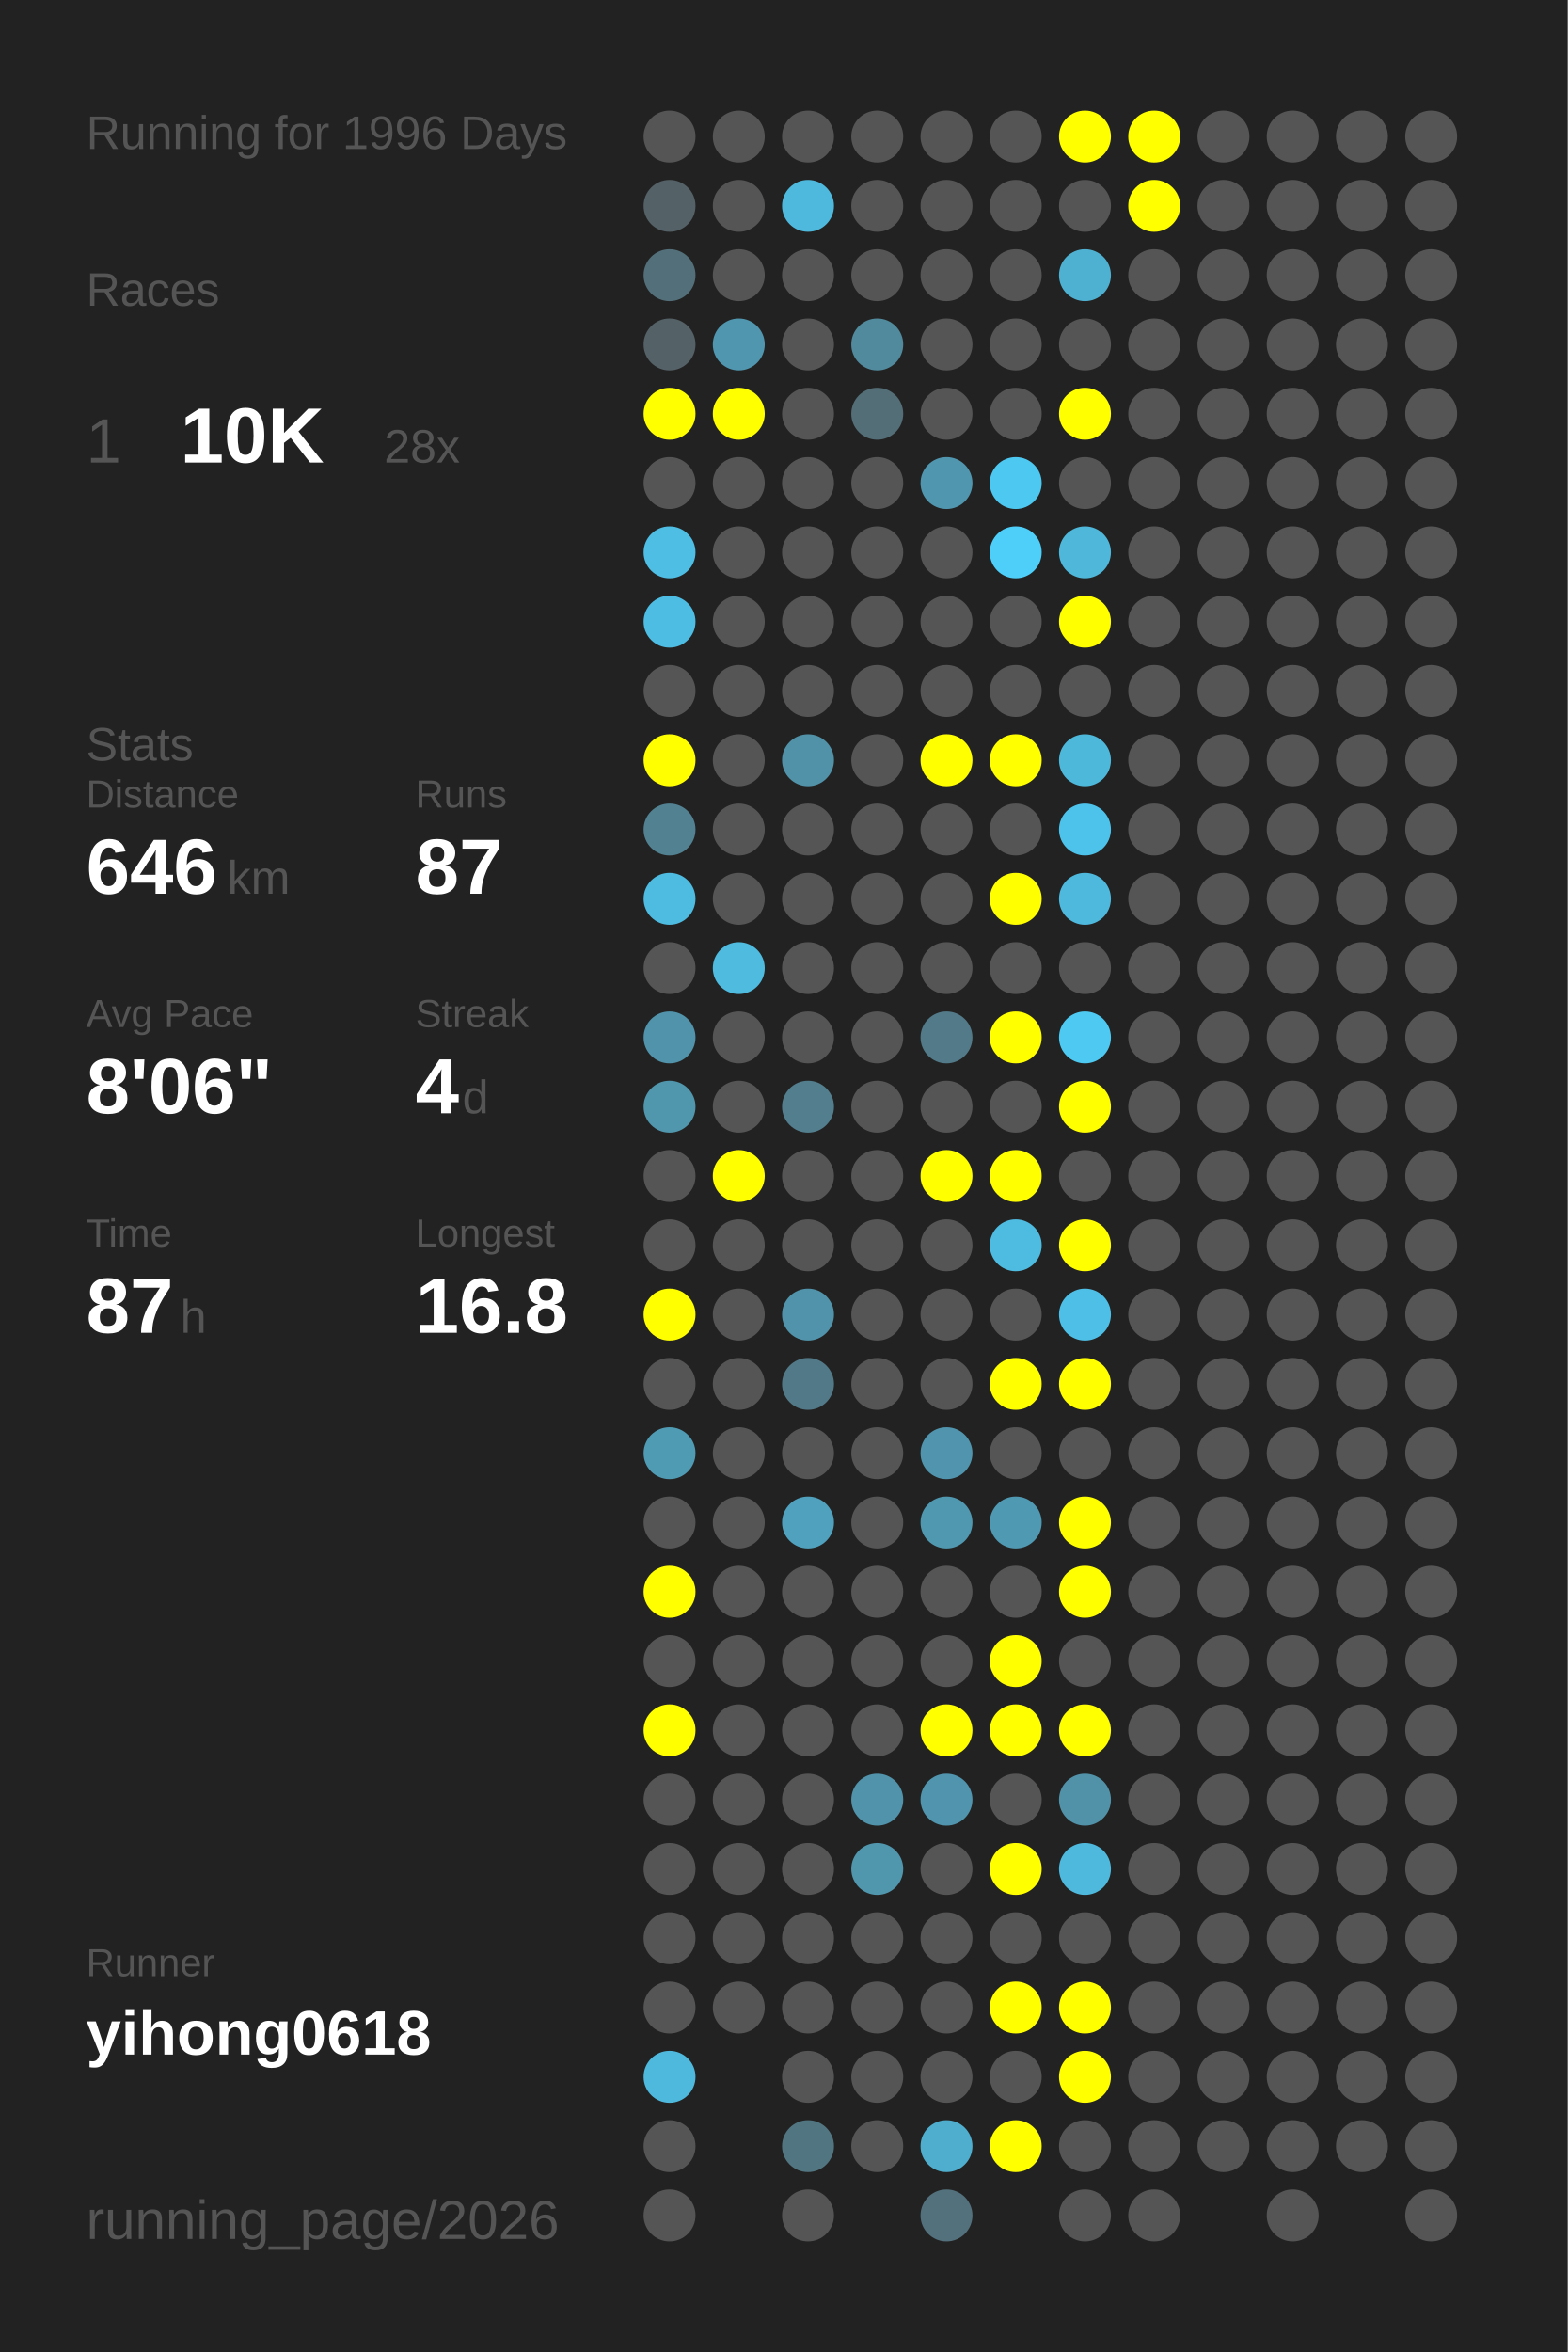
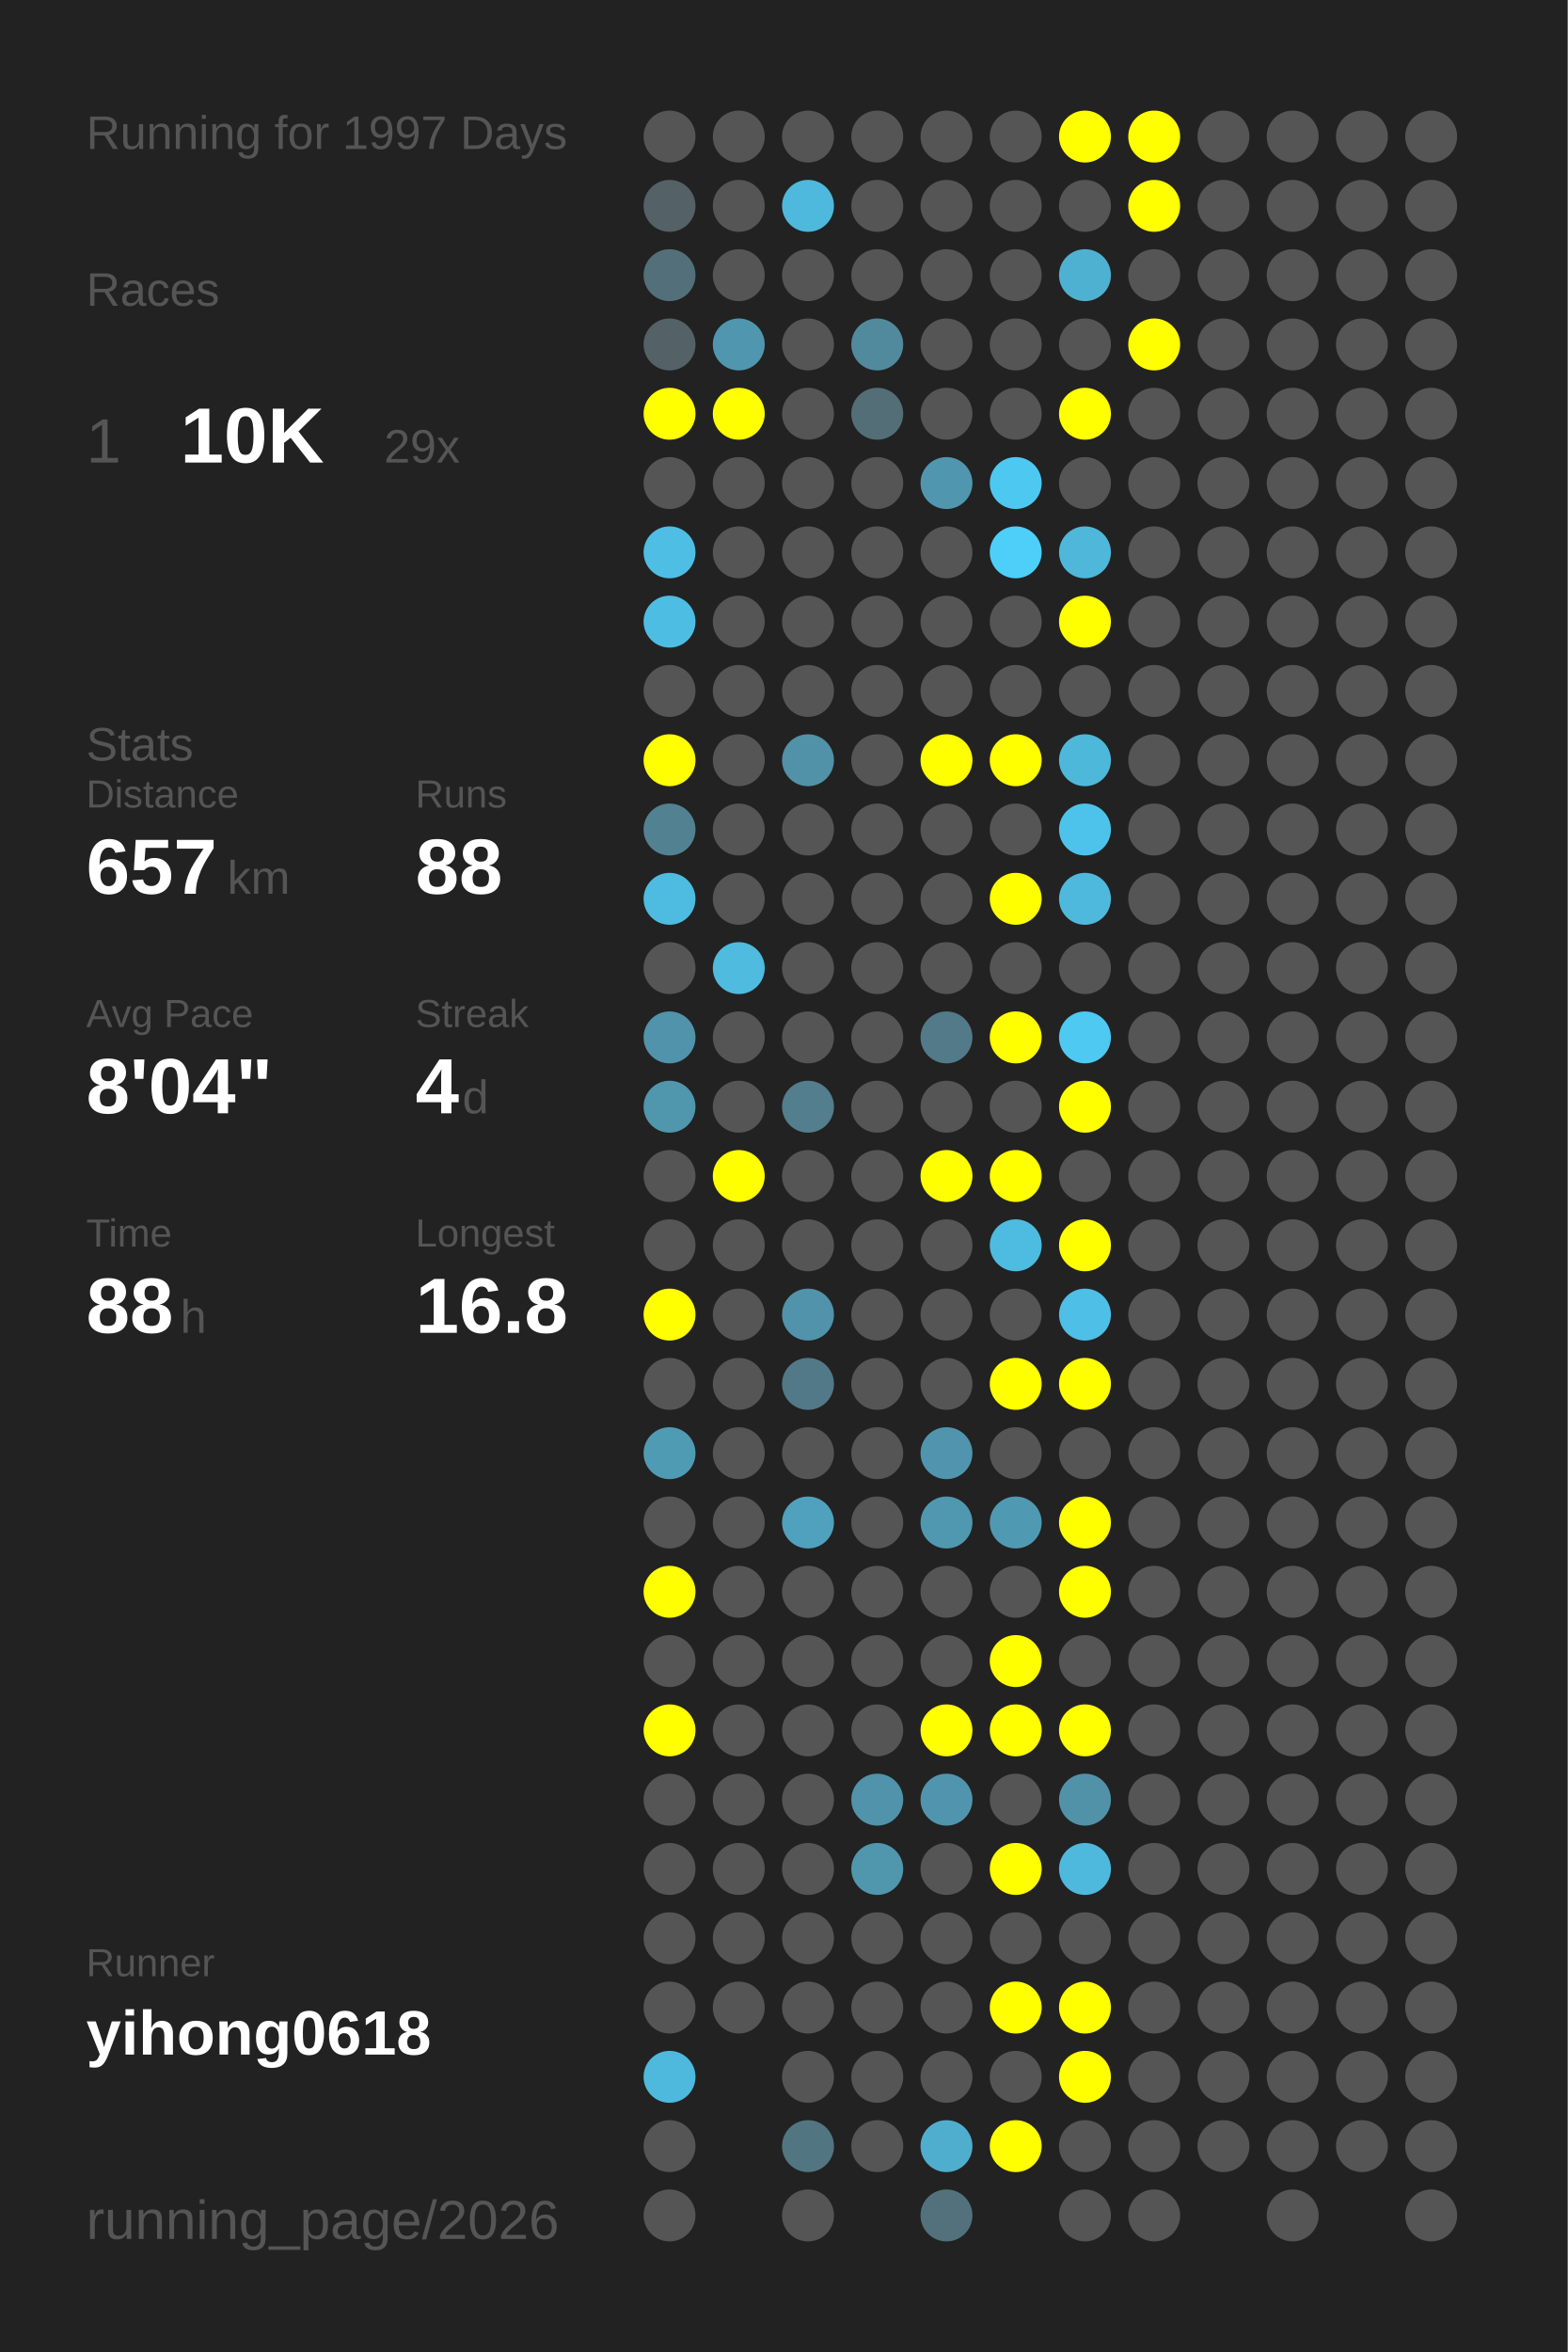
<svg xmlns="http://www.w3.org/2000/svg" baseProfile="full" height="300mm" version="1.1" viewBox="0,0,200,300" width="200mm">
  <defs />
  <rect fill="#222222" height="300" width="200" x="0" y="0" />
-   <text fill="#555555" style="font-size:6px; font-family:Arial;" x="11" y="19">Running for 1996 Days</text>
+   <text fill="#555555" style="font-size:6px; font-family:Arial;" x="11" y="19">Running for 1997 Days</text>
  <text fill="#555555" style="font-size:6px; font-family:Arial;" x="11" y="39">Races</text>
  <text fill="#555555" style="font-size:8px; font-family:Arial;" x="11" y="59">1</text>
  <text fill="#FFFFFF" style="font-size:10px; font-family:Arial; font-weight:bold;" x="23" y="59">10K</text>
-   <text fill="#555555" style="font-size:6px; font-family:Arial;" x="49" y="59">28x</text>
+   <text fill="#555555" style="font-size:6px; font-family:Arial;" x="49" y="59">29x</text>
  <text fill="#555555" style="font-size:6px; font-family:Arial;" x="11" y="97">Stats</text>
  <text fill="#555555" style="font-size:5px; font-family:Arial;" x="11" y="103">Distance</text>
-   <text fill="#FFFFFF" style="font-size:10px; font-family:Arial; font-weight:bold;" x="11" y="114">646</text>
+   <text fill="#FFFFFF" style="font-size:10px; font-family:Arial; font-weight:bold;" x="11" y="114">657</text>
  <text fill="#555555" style="font-size:6px; font-family:Arial;" x="29" y="114">km</text>
  <text fill="#555555" style="font-size:5px; font-family:Arial;" x="53" y="103">Runs</text>
-   <text fill="#FFFFFF" style="font-size:10px; font-family:Arial; font-weight:bold;" x="53" y="114">87</text>
+   <text fill="#FFFFFF" style="font-size:10px; font-family:Arial; font-weight:bold;" x="53" y="114">88</text>
  <text fill="#555555" style="font-size:5px; font-family:Arial;" x="11" y="131">Avg Pace</text>
-   <text fill="#FFFFFF" style="font-size:10px; font-family:Arial; font-weight:bold;" x="11" y="142">8'06"</text>
+   <text fill="#FFFFFF" style="font-size:10px; font-family:Arial; font-weight:bold;" x="11" y="142">8'04"</text>
  <text fill="#555555" style="font-size:5px; font-family:Arial;" x="53" y="131">Streak</text>
  <text fill="#FFFFFF" style="font-size:10px; font-family:Arial; font-weight:bold;" x="53" y="142">4</text>
  <text fill="#555555" style="font-size:6px; font-family:Arial;" x="59" y="142">d</text>
  <text fill="#555555" style="font-size:5px; font-family:Arial;" x="11" y="159">Time</text>
-   <text fill="#FFFFFF" style="font-size:10px; font-family:Arial; font-weight:bold;" x="11" y="170">87</text>
+   <text fill="#FFFFFF" style="font-size:10px; font-family:Arial; font-weight:bold;" x="11" y="170">88</text>
  <text fill="#555555" style="font-size:6px; font-family:Arial;" x="23" y="170">h</text>
  <text fill="#555555" style="font-size:5px; font-family:Arial;" x="53" y="159">Longest</text>
  <text fill="#FFFFFF" style="font-size:10px; font-family:Arial; font-weight:bold;" x="53" y="170">16.8</text>
  <text fill="#555555" style="font-size:5px; font-family:Arial;" x="11" y="252.065">Runner</text>
  <text fill="#FFFFFF" style="font-size:8px; font-family:Arial; font-weight:bold;" x="11" y="262.065">yihong0618</text>
  <text fill="#555555" style="font-size:7px; font-family:Arial;" x="11" y="285.581">running_page/2026</text>
  <circle cx="85.417" cy="17.419" fill="#555555" r="3.312" />
  <circle cx="85.417" cy="26.258" fill="#546166" r="3.312" />
  <circle cx="85.417" cy="35.097" fill="#536f79" r="3.312" />
  <circle cx="85.417" cy="43.935" fill="#546166" r="3.312" />
  <circle cx="85.417" cy="52.774" fill="#FFFF00" r="3.312" />
  <circle cx="85.417" cy="61.613" fill="#555555" r="3.312" />
  <circle cx="85.417" cy="70.452" fill="#4ebee4" r="3.312" />
  <circle cx="85.417" cy="79.29" fill="#4ebde3" r="3.312" />
  <circle cx="85.417" cy="88.129" fill="#555555" r="3.312" />
  <circle cx="85.417" cy="96.968" fill="#FFFF00" r="3.312" />
  <circle cx="85.417" cy="105.806" fill="#528292" r="3.312" />
  <circle cx="85.417" cy="114.645" fill="#4ebbe0" r="3.312" />
  <circle cx="85.417" cy="123.484" fill="#555555" r="3.312" />
  <circle cx="85.417" cy="132.323" fill="#5093aa" r="3.312" />
  <circle cx="85.417" cy="141.161" fill="#5096ad" r="3.312" />
  <circle cx="85.417" cy="150" fill="#555555" r="3.312" />
  <circle cx="85.417" cy="158.839" fill="#555555" r="3.312" />
  <circle cx="85.417" cy="167.677" fill="#FFFF00" r="3.312" />
  <circle cx="85.417" cy="176.516" fill="#555555" r="3.312" />
  <circle cx="85.417" cy="185.355" fill="#509bb4" r="3.312" />
  <circle cx="85.417" cy="194.194" fill="#555555" r="3.312" />
  <circle cx="85.417" cy="203.032" fill="#FFFF00" r="3.312" />
  <circle cx="85.417" cy="211.871" fill="#555555" r="3.312" />
  <circle cx="85.417" cy="220.71" fill="#FFFF00" r="3.312" />
  <circle cx="85.417" cy="229.548" fill="#555555" r="3.312" />
  <circle cx="85.417" cy="238.387" fill="#555555" r="3.312" />
  <circle cx="85.417" cy="247.226" fill="#555555" r="3.312" />
  <circle cx="85.417" cy="256.065" fill="#555555" r="3.312" />
  <circle cx="85.417" cy="264.903" fill="#4eb9dd" r="3.312" />
  <circle cx="85.417" cy="273.742" fill="#555555" r="3.312" />
  <circle cx="85.417" cy="282.581" fill="#555555" r="3.312" />
  <circle cx="94.25" cy="17.419" fill="#555555" r="3.312" />
  <circle cx="94.25" cy="26.258" fill="#555555" r="3.312" />
  <circle cx="94.25" cy="35.097" fill="#555555" r="3.312" />
  <circle cx="94.25" cy="43.935" fill="#5096ae" r="3.312" />
  <circle cx="94.25" cy="52.774" fill="#FFFF00" r="3.312" />
  <circle cx="94.25" cy="61.613" fill="#555555" r="3.312" />
  <circle cx="94.25" cy="70.452" fill="#555555" r="3.312" />
  <circle cx="94.25" cy="79.29" fill="#555555" r="3.312" />
  <circle cx="94.25" cy="88.129" fill="#555555" r="3.312" />
  <circle cx="94.25" cy="96.968" fill="#555555" r="3.312" />
  <circle cx="94.25" cy="105.806" fill="#555555" r="3.312" />
  <circle cx="94.25" cy="114.645" fill="#555555" r="3.312" />
  <circle cx="94.25" cy="123.484" fill="#4ebbdf" r="3.312" />
  <circle cx="94.25" cy="132.323" fill="#555555" r="3.312" />
  <circle cx="94.25" cy="141.161" fill="#555555" r="3.312" />
  <circle cx="94.25" cy="150" fill="#FFFF00" r="3.312" />
  <circle cx="94.25" cy="158.839" fill="#555555" r="3.312" />
  <circle cx="94.25" cy="167.677" fill="#555555" r="3.312" />
  <circle cx="94.25" cy="176.516" fill="#555555" r="3.312" />
  <circle cx="94.25" cy="185.355" fill="#555555" r="3.312" />
  <circle cx="94.25" cy="194.194" fill="#555555" r="3.312" />
  <circle cx="94.25" cy="203.032" fill="#555555" r="3.312" />
  <circle cx="94.25" cy="211.871" fill="#555555" r="3.312" />
  <circle cx="94.25" cy="220.71" fill="#555555" r="3.312" />
  <circle cx="94.25" cy="229.548" fill="#555555" r="3.312" />
  <circle cx="94.25" cy="238.387" fill="#555555" r="3.312" />
  <circle cx="94.25" cy="247.226" fill="#555555" r="3.312" />
  <circle cx="94.25" cy="256.065" fill="#555555" r="3.312" />
  <circle cx="103.083" cy="17.419" fill="#555555" r="3.312" />
  <circle cx="103.083" cy="26.258" fill="#4eb9dd" r="3.312" />
  <circle cx="103.083" cy="35.097" fill="#555555" r="3.312" />
  <circle cx="103.083" cy="43.935" fill="#555555" r="3.312" />
  <circle cx="103.083" cy="52.774" fill="#555555" r="3.312" />
  <circle cx="103.083" cy="61.613" fill="#555555" r="3.312" />
  <circle cx="103.083" cy="70.452" fill="#555555" r="3.312" />
  <circle cx="103.083" cy="79.29" fill="#555555" r="3.312" />
  <circle cx="103.083" cy="88.129" fill="#555555" r="3.312" />
  <circle cx="103.083" cy="96.968" fill="#5192a8" r="3.312" />
  <circle cx="103.083" cy="105.806" fill="#555555" r="3.312" />
  <circle cx="103.083" cy="114.645" fill="#555555" r="3.312" />
  <circle cx="103.083" cy="123.484" fill="#555555" r="3.312" />
  <circle cx="103.083" cy="132.323" fill="#555555" r="3.312" />
  <circle cx="103.083" cy="141.161" fill="#527e8d" r="3.312" />
  <circle cx="103.083" cy="150" fill="#555555" r="3.312" />
  <circle cx="103.083" cy="158.839" fill="#555555" r="3.312" />
  <circle cx="103.083" cy="167.677" fill="#5093aa" r="3.312" />
  <circle cx="103.083" cy="176.516" fill="#527987" r="3.312" />
  <circle cx="103.083" cy="185.355" fill="#555555" r="3.312" />
  <circle cx="103.083" cy="194.194" fill="#50a1bd" r="3.312" />
  <circle cx="103.083" cy="203.032" fill="#555555" r="3.312" />
  <circle cx="103.083" cy="211.871" fill="#555555" r="3.312" />
  <circle cx="103.083" cy="220.71" fill="#555555" r="3.312" />
  <circle cx="103.083" cy="229.548" fill="#555555" r="3.312" />
  <circle cx="103.083" cy="238.387" fill="#555555" r="3.312" />
  <circle cx="103.083" cy="247.226" fill="#555555" r="3.312" />
  <circle cx="103.083" cy="256.065" fill="#555555" r="3.312" />
  <circle cx="103.083" cy="264.903" fill="#555555" r="3.312" />
  <circle cx="103.083" cy="273.742" fill="#527681" r="3.312" />
  <circle cx="103.083" cy="282.581" fill="#555555" r="3.312" />
  <circle cx="111.917" cy="17.419" fill="#555555" r="3.312" />
  <circle cx="111.917" cy="26.258" fill="#555555" r="3.312" />
  <circle cx="111.917" cy="35.097" fill="#555555" r="3.312" />
  <circle cx="111.917" cy="43.935" fill="#518a9d" r="3.312" />
  <circle cx="111.917" cy="52.774" fill="#536e77" r="3.312" />
  <circle cx="111.917" cy="61.613" fill="#555555" r="3.312" />
  <circle cx="111.917" cy="70.452" fill="#555555" r="3.312" />
  <circle cx="111.917" cy="79.29" fill="#555555" r="3.312" />
  <circle cx="111.917" cy="88.129" fill="#555555" r="3.312" />
  <circle cx="111.917" cy="96.968" fill="#555555" r="3.312" />
  <circle cx="111.917" cy="105.806" fill="#555555" r="3.312" />
  <circle cx="111.917" cy="114.645" fill="#555555" r="3.312" />
  <circle cx="111.917" cy="123.484" fill="#555555" r="3.312" />
  <circle cx="111.917" cy="132.323" fill="#555555" r="3.312" />
  <circle cx="111.917" cy="141.161" fill="#555555" r="3.312" />
  <circle cx="111.917" cy="150" fill="#555555" r="3.312" />
  <circle cx="111.917" cy="158.839" fill="#555555" r="3.312" />
  <circle cx="111.917" cy="167.677" fill="#555555" r="3.312" />
  <circle cx="111.917" cy="176.516" fill="#555555" r="3.312" />
  <circle cx="111.917" cy="185.355" fill="#555555" r="3.312" />
  <circle cx="111.917" cy="194.194" fill="#555555" r="3.312" />
  <circle cx="111.917" cy="203.032" fill="#555555" r="3.312" />
  <circle cx="111.917" cy="211.871" fill="#555555" r="3.312" />
  <circle cx="111.917" cy="220.71" fill="#555555" r="3.312" />
  <circle cx="111.917" cy="229.548" fill="#5093aa" r="3.312" />
  <circle cx="111.917" cy="238.387" fill="#5096ad" r="3.312" />
  <circle cx="111.917" cy="247.226" fill="#555555" r="3.312" />
  <circle cx="111.917" cy="256.065" fill="#555555" r="3.312" />
  <circle cx="111.917" cy="264.903" fill="#555555" r="3.312" />
  <circle cx="111.917" cy="273.742" fill="#555555" r="3.312" />
  <circle cx="120.75" cy="17.419" fill="#555555" r="3.312" />
  <circle cx="120.75" cy="26.258" fill="#555555" r="3.312" />
  <circle cx="120.75" cy="35.097" fill="#555555" r="3.312" />
  <circle cx="120.75" cy="43.935" fill="#555555" r="3.312" />
  <circle cx="120.75" cy="52.774" fill="#555555" r="3.312" />
  <circle cx="120.75" cy="61.613" fill="#5096ae" r="3.312" />
  <circle cx="120.75" cy="70.452" fill="#555555" r="3.312" />
  <circle cx="120.75" cy="79.29" fill="#555555" r="3.312" />
  <circle cx="120.75" cy="88.129" fill="#555555" r="3.312" />
  <circle cx="120.75" cy="96.968" fill="#FFFF00" r="3.312" />
  <circle cx="120.75" cy="105.806" fill="#555555" r="3.312" />
  <circle cx="120.75" cy="114.645" fill="#555555" r="3.312" />
  <circle cx="120.75" cy="123.484" fill="#555555" r="3.312" />
  <circle cx="120.75" cy="132.323" fill="#527a88" r="3.312" />
  <circle cx="120.75" cy="141.161" fill="#555555" r="3.312" />
  <circle cx="120.75" cy="150" fill="#FFFF00" r="3.312" />
  <circle cx="120.75" cy="158.839" fill="#555555" r="3.312" />
  <circle cx="120.75" cy="167.677" fill="#555555" r="3.312" />
  <circle cx="120.75" cy="176.516" fill="#555555" r="3.312" />
  <circle cx="120.75" cy="185.355" fill="#5095ad" r="3.312" />
  <circle cx="120.75" cy="194.194" fill="#5098b0" r="3.312" />
  <circle cx="120.75" cy="203.032" fill="#555555" r="3.312" />
  <circle cx="120.75" cy="211.871" fill="#555555" r="3.312" />
  <circle cx="120.75" cy="220.71" fill="#FFFF00" r="3.312" />
  <circle cx="120.75" cy="229.548" fill="#5095ad" r="3.312" />
  <circle cx="120.75" cy="238.387" fill="#555555" r="3.312" />
  <circle cx="120.75" cy="247.226" fill="#555555" r="3.312" />
  <circle cx="120.75" cy="256.065" fill="#555555" r="3.312" />
  <circle cx="120.75" cy="264.903" fill="#555555" r="3.312" />
  <circle cx="120.75" cy="273.742" fill="#4faece" r="3.312" />
  <circle cx="120.75" cy="282.581" fill="#53717c" r="3.312" />
  <circle cx="129.583" cy="17.419" fill="#555555" r="3.312" />
  <circle cx="129.583" cy="26.258" fill="#555555" r="3.312" />
  <circle cx="129.583" cy="35.097" fill="#555555" r="3.312" />
  <circle cx="129.583" cy="43.935" fill="#555555" r="3.312" />
  <circle cx="129.583" cy="52.774" fill="#555555" r="3.312" />
  <circle cx="129.583" cy="61.613" fill="#4dc8f1" r="3.312" />
  <circle cx="129.583" cy="70.452" fill="#4dcffa" r="3.312" />
  <circle cx="129.583" cy="79.29" fill="#555555" r="3.312" />
  <circle cx="129.583" cy="88.129" fill="#555555" r="3.312" />
  <circle cx="129.583" cy="96.968" fill="#FFFF00" r="3.312" />
  <circle cx="129.583" cy="105.806" fill="#555555" r="3.312" />
  <circle cx="129.583" cy="114.645" fill="#FFFF00" r="3.312" />
  <circle cx="129.583" cy="123.484" fill="#555555" r="3.312" />
  <circle cx="129.583" cy="132.323" fill="#FFFF00" r="3.312" />
  <circle cx="129.583" cy="141.161" fill="#555555" r="3.312" />
  <circle cx="129.583" cy="150" fill="#FFFF00" r="3.312" />
  <circle cx="129.583" cy="158.839" fill="#4ebbe1" r="3.312" />
  <circle cx="129.583" cy="167.677" fill="#555555" r="3.312" />
  <circle cx="129.583" cy="176.516" fill="#FFFF00" r="3.312" />
  <circle cx="129.583" cy="185.355" fill="#555555" r="3.312" />
  <circle cx="129.583" cy="194.194" fill="#5099b2" r="3.312" />
  <circle cx="129.583" cy="203.032" fill="#555555" r="3.312" />
  <circle cx="129.583" cy="211.871" fill="#FFFF00" r="3.312" />
  <circle cx="129.583" cy="220.71" fill="#FFFF00" r="3.312" />
  <circle cx="129.583" cy="229.548" fill="#555555" r="3.312" />
  <circle cx="129.583" cy="238.387" fill="#FFFF00" r="3.312" />
  <circle cx="129.583" cy="247.226" fill="#555555" r="3.312" />
  <circle cx="129.583" cy="256.065" fill="#FFFF00" r="3.312" />
  <circle cx="129.583" cy="264.903" fill="#555555" r="3.312" />
  <circle cx="129.583" cy="273.742" fill="#FFFF00" r="3.312" />
  <circle cx="138.417" cy="17.419" fill="#FFFF00" r="3.312" />
  <circle cx="138.417" cy="26.258" fill="#555555" r="3.312" />
  <circle cx="138.417" cy="35.097" fill="#4fb1d2" r="3.312" />
  <circle cx="138.417" cy="43.935" fill="#555555" r="3.312" />
  <circle cx="138.417" cy="52.774" fill="#FFFF00" r="3.312" />
  <circle cx="138.417" cy="61.613" fill="#555555" r="3.312" />
  <circle cx="138.417" cy="70.452" fill="#4eb7da" r="3.312" />
  <circle cx="138.417" cy="79.29" fill="#FFFF00" r="3.312" />
  <circle cx="138.417" cy="88.129" fill="#555555" r="3.312" />
  <circle cx="138.417" cy="96.968" fill="#4eb8db" r="3.312" />
  <circle cx="138.417" cy="105.806" fill="#4dc3eb" r="3.312" />
  <circle cx="138.417" cy="114.645" fill="#4eb9dd" r="3.312" />
  <circle cx="138.417" cy="123.484" fill="#555555" r="3.312" />
  <circle cx="138.417" cy="132.323" fill="#4dc9f2" r="3.312" />
  <circle cx="138.417" cy="141.161" fill="#FFFF00" r="3.312" />
  <circle cx="138.417" cy="150" fill="#555555" r="3.312" />
  <circle cx="138.417" cy="158.839" fill="#FFFF00" r="3.312" />
  <circle cx="138.417" cy="167.677" fill="#4ebfe6" r="3.312" />
  <circle cx="138.417" cy="176.516" fill="#FFFF00" r="3.312" />
  <circle cx="138.417" cy="185.355" fill="#555555" r="3.312" />
  <circle cx="138.417" cy="194.194" fill="#FFFF00" r="3.312" />
  <circle cx="138.417" cy="203.032" fill="#FFFF00" r="3.312" />
  <circle cx="138.417" cy="211.871" fill="#555555" r="3.312" />
  <circle cx="138.417" cy="220.71" fill="#FFFF00" r="3.312" />
  <circle cx="138.417" cy="229.548" fill="#5192a8" r="3.312" />
  <circle cx="138.417" cy="238.387" fill="#4eb9dd" r="3.312" />
  <circle cx="138.417" cy="247.226" fill="#555555" r="3.312" />
  <circle cx="138.417" cy="256.065" fill="#FFFF00" r="3.312" />
  <circle cx="138.417" cy="264.903" fill="#FFFF00" r="3.312" />
  <circle cx="138.417" cy="273.742" fill="#555555" r="3.312" />
  <circle cx="138.417" cy="282.581" fill="#555555" r="3.312" />
  <circle cx="147.25" cy="17.419" fill="#FFFF00" r="3.312" />
  <circle cx="147.25" cy="26.258" fill="#FFFF00" r="3.312" />
  <circle cx="147.25" cy="35.097" fill="#555555" r="3.312" />
-   <circle cx="147.25" cy="43.935" fill="#555555" r="3.312" />
+   <circle cx="147.25" cy="43.935" fill="#FFFF00" r="3.312" />
  <circle cx="147.25" cy="52.774" fill="#555555" r="3.312" />
  <circle cx="147.25" cy="61.613" fill="#555555" r="3.312" />
  <circle cx="147.25" cy="70.452" fill="#555555" r="3.312" />
  <circle cx="147.25" cy="79.29" fill="#555555" r="3.312" />
  <circle cx="147.25" cy="88.129" fill="#555555" r="3.312" />
  <circle cx="147.25" cy="96.968" fill="#555555" r="3.312" />
  <circle cx="147.25" cy="105.806" fill="#555555" r="3.312" />
  <circle cx="147.25" cy="114.645" fill="#555555" r="3.312" />
  <circle cx="147.25" cy="123.484" fill="#555555" r="3.312" />
  <circle cx="147.25" cy="132.323" fill="#555555" r="3.312" />
  <circle cx="147.25" cy="141.161" fill="#555555" r="3.312" />
  <circle cx="147.25" cy="150" fill="#555555" r="3.312" />
  <circle cx="147.25" cy="158.839" fill="#555555" r="3.312" />
  <circle cx="147.25" cy="167.677" fill="#555555" r="3.312" />
  <circle cx="147.25" cy="176.516" fill="#555555" r="3.312" />
  <circle cx="147.25" cy="185.355" fill="#555555" r="3.312" />
  <circle cx="147.25" cy="194.194" fill="#555555" r="3.312" />
  <circle cx="147.25" cy="203.032" fill="#555555" r="3.312" />
  <circle cx="147.25" cy="211.871" fill="#555555" r="3.312" />
  <circle cx="147.25" cy="220.71" fill="#555555" r="3.312" />
  <circle cx="147.25" cy="229.548" fill="#555555" r="3.312" />
  <circle cx="147.25" cy="238.387" fill="#555555" r="3.312" />
  <circle cx="147.25" cy="247.226" fill="#555555" r="3.312" />
  <circle cx="147.25" cy="256.065" fill="#555555" r="3.312" />
  <circle cx="147.25" cy="264.903" fill="#555555" r="3.312" />
  <circle cx="147.25" cy="273.742" fill="#555555" r="3.312" />
  <circle cx="147.25" cy="282.581" fill="#555555" r="3.312" />
  <circle cx="156.083" cy="17.419" fill="#555555" r="3.312" />
  <circle cx="156.083" cy="26.258" fill="#555555" r="3.312" />
  <circle cx="156.083" cy="35.097" fill="#555555" r="3.312" />
  <circle cx="156.083" cy="43.935" fill="#555555" r="3.312" />
  <circle cx="156.083" cy="52.774" fill="#555555" r="3.312" />
  <circle cx="156.083" cy="61.613" fill="#555555" r="3.312" />
  <circle cx="156.083" cy="70.452" fill="#555555" r="3.312" />
  <circle cx="156.083" cy="79.29" fill="#555555" r="3.312" />
  <circle cx="156.083" cy="88.129" fill="#555555" r="3.312" />
  <circle cx="156.083" cy="96.968" fill="#555555" r="3.312" />
  <circle cx="156.083" cy="105.806" fill="#555555" r="3.312" />
  <circle cx="156.083" cy="114.645" fill="#555555" r="3.312" />
  <circle cx="156.083" cy="123.484" fill="#555555" r="3.312" />
  <circle cx="156.083" cy="132.323" fill="#555555" r="3.312" />
  <circle cx="156.083" cy="141.161" fill="#555555" r="3.312" />
  <circle cx="156.083" cy="150" fill="#555555" r="3.312" />
  <circle cx="156.083" cy="158.839" fill="#555555" r="3.312" />
  <circle cx="156.083" cy="167.677" fill="#555555" r="3.312" />
  <circle cx="156.083" cy="176.516" fill="#555555" r="3.312" />
  <circle cx="156.083" cy="185.355" fill="#555555" r="3.312" />
  <circle cx="156.083" cy="194.194" fill="#555555" r="3.312" />
  <circle cx="156.083" cy="203.032" fill="#555555" r="3.312" />
  <circle cx="156.083" cy="211.871" fill="#555555" r="3.312" />
  <circle cx="156.083" cy="220.71" fill="#555555" r="3.312" />
  <circle cx="156.083" cy="229.548" fill="#555555" r="3.312" />
  <circle cx="156.083" cy="238.387" fill="#555555" r="3.312" />
  <circle cx="156.083" cy="247.226" fill="#555555" r="3.312" />
  <circle cx="156.083" cy="256.065" fill="#555555" r="3.312" />
  <circle cx="156.083" cy="264.903" fill="#555555" r="3.312" />
  <circle cx="156.083" cy="273.742" fill="#555555" r="3.312" />
  <circle cx="164.917" cy="17.419" fill="#555555" r="3.312" />
  <circle cx="164.917" cy="26.258" fill="#555555" r="3.312" />
  <circle cx="164.917" cy="35.097" fill="#555555" r="3.312" />
  <circle cx="164.917" cy="43.935" fill="#555555" r="3.312" />
  <circle cx="164.917" cy="52.774" fill="#555555" r="3.312" />
  <circle cx="164.917" cy="61.613" fill="#555555" r="3.312" />
  <circle cx="164.917" cy="70.452" fill="#555555" r="3.312" />
  <circle cx="164.917" cy="79.29" fill="#555555" r="3.312" />
  <circle cx="164.917" cy="88.129" fill="#555555" r="3.312" />
  <circle cx="164.917" cy="96.968" fill="#555555" r="3.312" />
  <circle cx="164.917" cy="105.806" fill="#555555" r="3.312" />
  <circle cx="164.917" cy="114.645" fill="#555555" r="3.312" />
  <circle cx="164.917" cy="123.484" fill="#555555" r="3.312" />
  <circle cx="164.917" cy="132.323" fill="#555555" r="3.312" />
  <circle cx="164.917" cy="141.161" fill="#555555" r="3.312" />
  <circle cx="164.917" cy="150" fill="#555555" r="3.312" />
  <circle cx="164.917" cy="158.839" fill="#555555" r="3.312" />
  <circle cx="164.917" cy="167.677" fill="#555555" r="3.312" />
  <circle cx="164.917" cy="176.516" fill="#555555" r="3.312" />
  <circle cx="164.917" cy="185.355" fill="#555555" r="3.312" />
  <circle cx="164.917" cy="194.194" fill="#555555" r="3.312" />
  <circle cx="164.917" cy="203.032" fill="#555555" r="3.312" />
  <circle cx="164.917" cy="211.871" fill="#555555" r="3.312" />
  <circle cx="164.917" cy="220.71" fill="#555555" r="3.312" />
  <circle cx="164.917" cy="229.548" fill="#555555" r="3.312" />
  <circle cx="164.917" cy="238.387" fill="#555555" r="3.312" />
  <circle cx="164.917" cy="247.226" fill="#555555" r="3.312" />
  <circle cx="164.917" cy="256.065" fill="#555555" r="3.312" />
  <circle cx="164.917" cy="264.903" fill="#555555" r="3.312" />
  <circle cx="164.917" cy="273.742" fill="#555555" r="3.312" />
  <circle cx="164.917" cy="282.581" fill="#555555" r="3.312" />
  <circle cx="173.75" cy="17.419" fill="#555555" r="3.312" />
  <circle cx="173.75" cy="26.258" fill="#555555" r="3.312" />
  <circle cx="173.75" cy="35.097" fill="#555555" r="3.312" />
  <circle cx="173.75" cy="43.935" fill="#555555" r="3.312" />
  <circle cx="173.75" cy="52.774" fill="#555555" r="3.312" />
  <circle cx="173.75" cy="61.613" fill="#555555" r="3.312" />
  <circle cx="173.75" cy="70.452" fill="#555555" r="3.312" />
  <circle cx="173.75" cy="79.29" fill="#555555" r="3.312" />
  <circle cx="173.75" cy="88.129" fill="#555555" r="3.312" />
  <circle cx="173.75" cy="96.968" fill="#555555" r="3.312" />
  <circle cx="173.75" cy="105.806" fill="#555555" r="3.312" />
  <circle cx="173.75" cy="114.645" fill="#555555" r="3.312" />
  <circle cx="173.75" cy="123.484" fill="#555555" r="3.312" />
  <circle cx="173.75" cy="132.323" fill="#555555" r="3.312" />
  <circle cx="173.75" cy="141.161" fill="#555555" r="3.312" />
  <circle cx="173.75" cy="150" fill="#555555" r="3.312" />
  <circle cx="173.75" cy="158.839" fill="#555555" r="3.312" />
  <circle cx="173.75" cy="167.677" fill="#555555" r="3.312" />
  <circle cx="173.75" cy="176.516" fill="#555555" r="3.312" />
  <circle cx="173.75" cy="185.355" fill="#555555" r="3.312" />
  <circle cx="173.75" cy="194.194" fill="#555555" r="3.312" />
  <circle cx="173.75" cy="203.032" fill="#555555" r="3.312" />
  <circle cx="173.75" cy="211.871" fill="#555555" r="3.312" />
  <circle cx="173.75" cy="220.71" fill="#555555" r="3.312" />
  <circle cx="173.75" cy="229.548" fill="#555555" r="3.312" />
  <circle cx="173.75" cy="238.387" fill="#555555" r="3.312" />
  <circle cx="173.75" cy="247.226" fill="#555555" r="3.312" />
  <circle cx="173.75" cy="256.065" fill="#555555" r="3.312" />
  <circle cx="173.75" cy="264.903" fill="#555555" r="3.312" />
  <circle cx="173.75" cy="273.742" fill="#555555" r="3.312" />
  <circle cx="182.583" cy="17.419" fill="#555555" r="3.312" />
  <circle cx="182.583" cy="26.258" fill="#555555" r="3.312" />
  <circle cx="182.583" cy="35.097" fill="#555555" r="3.312" />
  <circle cx="182.583" cy="43.935" fill="#555555" r="3.312" />
  <circle cx="182.583" cy="52.774" fill="#555555" r="3.312" />
  <circle cx="182.583" cy="61.613" fill="#555555" r="3.312" />
  <circle cx="182.583" cy="70.452" fill="#555555" r="3.312" />
  <circle cx="182.583" cy="79.29" fill="#555555" r="3.312" />
  <circle cx="182.583" cy="88.129" fill="#555555" r="3.312" />
  <circle cx="182.583" cy="96.968" fill="#555555" r="3.312" />
  <circle cx="182.583" cy="105.806" fill="#555555" r="3.312" />
  <circle cx="182.583" cy="114.645" fill="#555555" r="3.312" />
  <circle cx="182.583" cy="123.484" fill="#555555" r="3.312" />
  <circle cx="182.583" cy="132.323" fill="#555555" r="3.312" />
  <circle cx="182.583" cy="141.161" fill="#555555" r="3.312" />
  <circle cx="182.583" cy="150" fill="#555555" r="3.312" />
  <circle cx="182.583" cy="158.839" fill="#555555" r="3.312" />
  <circle cx="182.583" cy="167.677" fill="#555555" r="3.312" />
  <circle cx="182.583" cy="176.516" fill="#555555" r="3.312" />
  <circle cx="182.583" cy="185.355" fill="#555555" r="3.312" />
  <circle cx="182.583" cy="194.194" fill="#555555" r="3.312" />
  <circle cx="182.583" cy="203.032" fill="#555555" r="3.312" />
  <circle cx="182.583" cy="211.871" fill="#555555" r="3.312" />
  <circle cx="182.583" cy="220.71" fill="#555555" r="3.312" />
  <circle cx="182.583" cy="229.548" fill="#555555" r="3.312" />
  <circle cx="182.583" cy="238.387" fill="#555555" r="3.312" />
  <circle cx="182.583" cy="247.226" fill="#555555" r="3.312" />
  <circle cx="182.583" cy="256.065" fill="#555555" r="3.312" />
  <circle cx="182.583" cy="264.903" fill="#555555" r="3.312" />
  <circle cx="182.583" cy="273.742" fill="#555555" r="3.312" />
  <circle cx="182.583" cy="282.581" fill="#555555" r="3.312" />
</svg>
